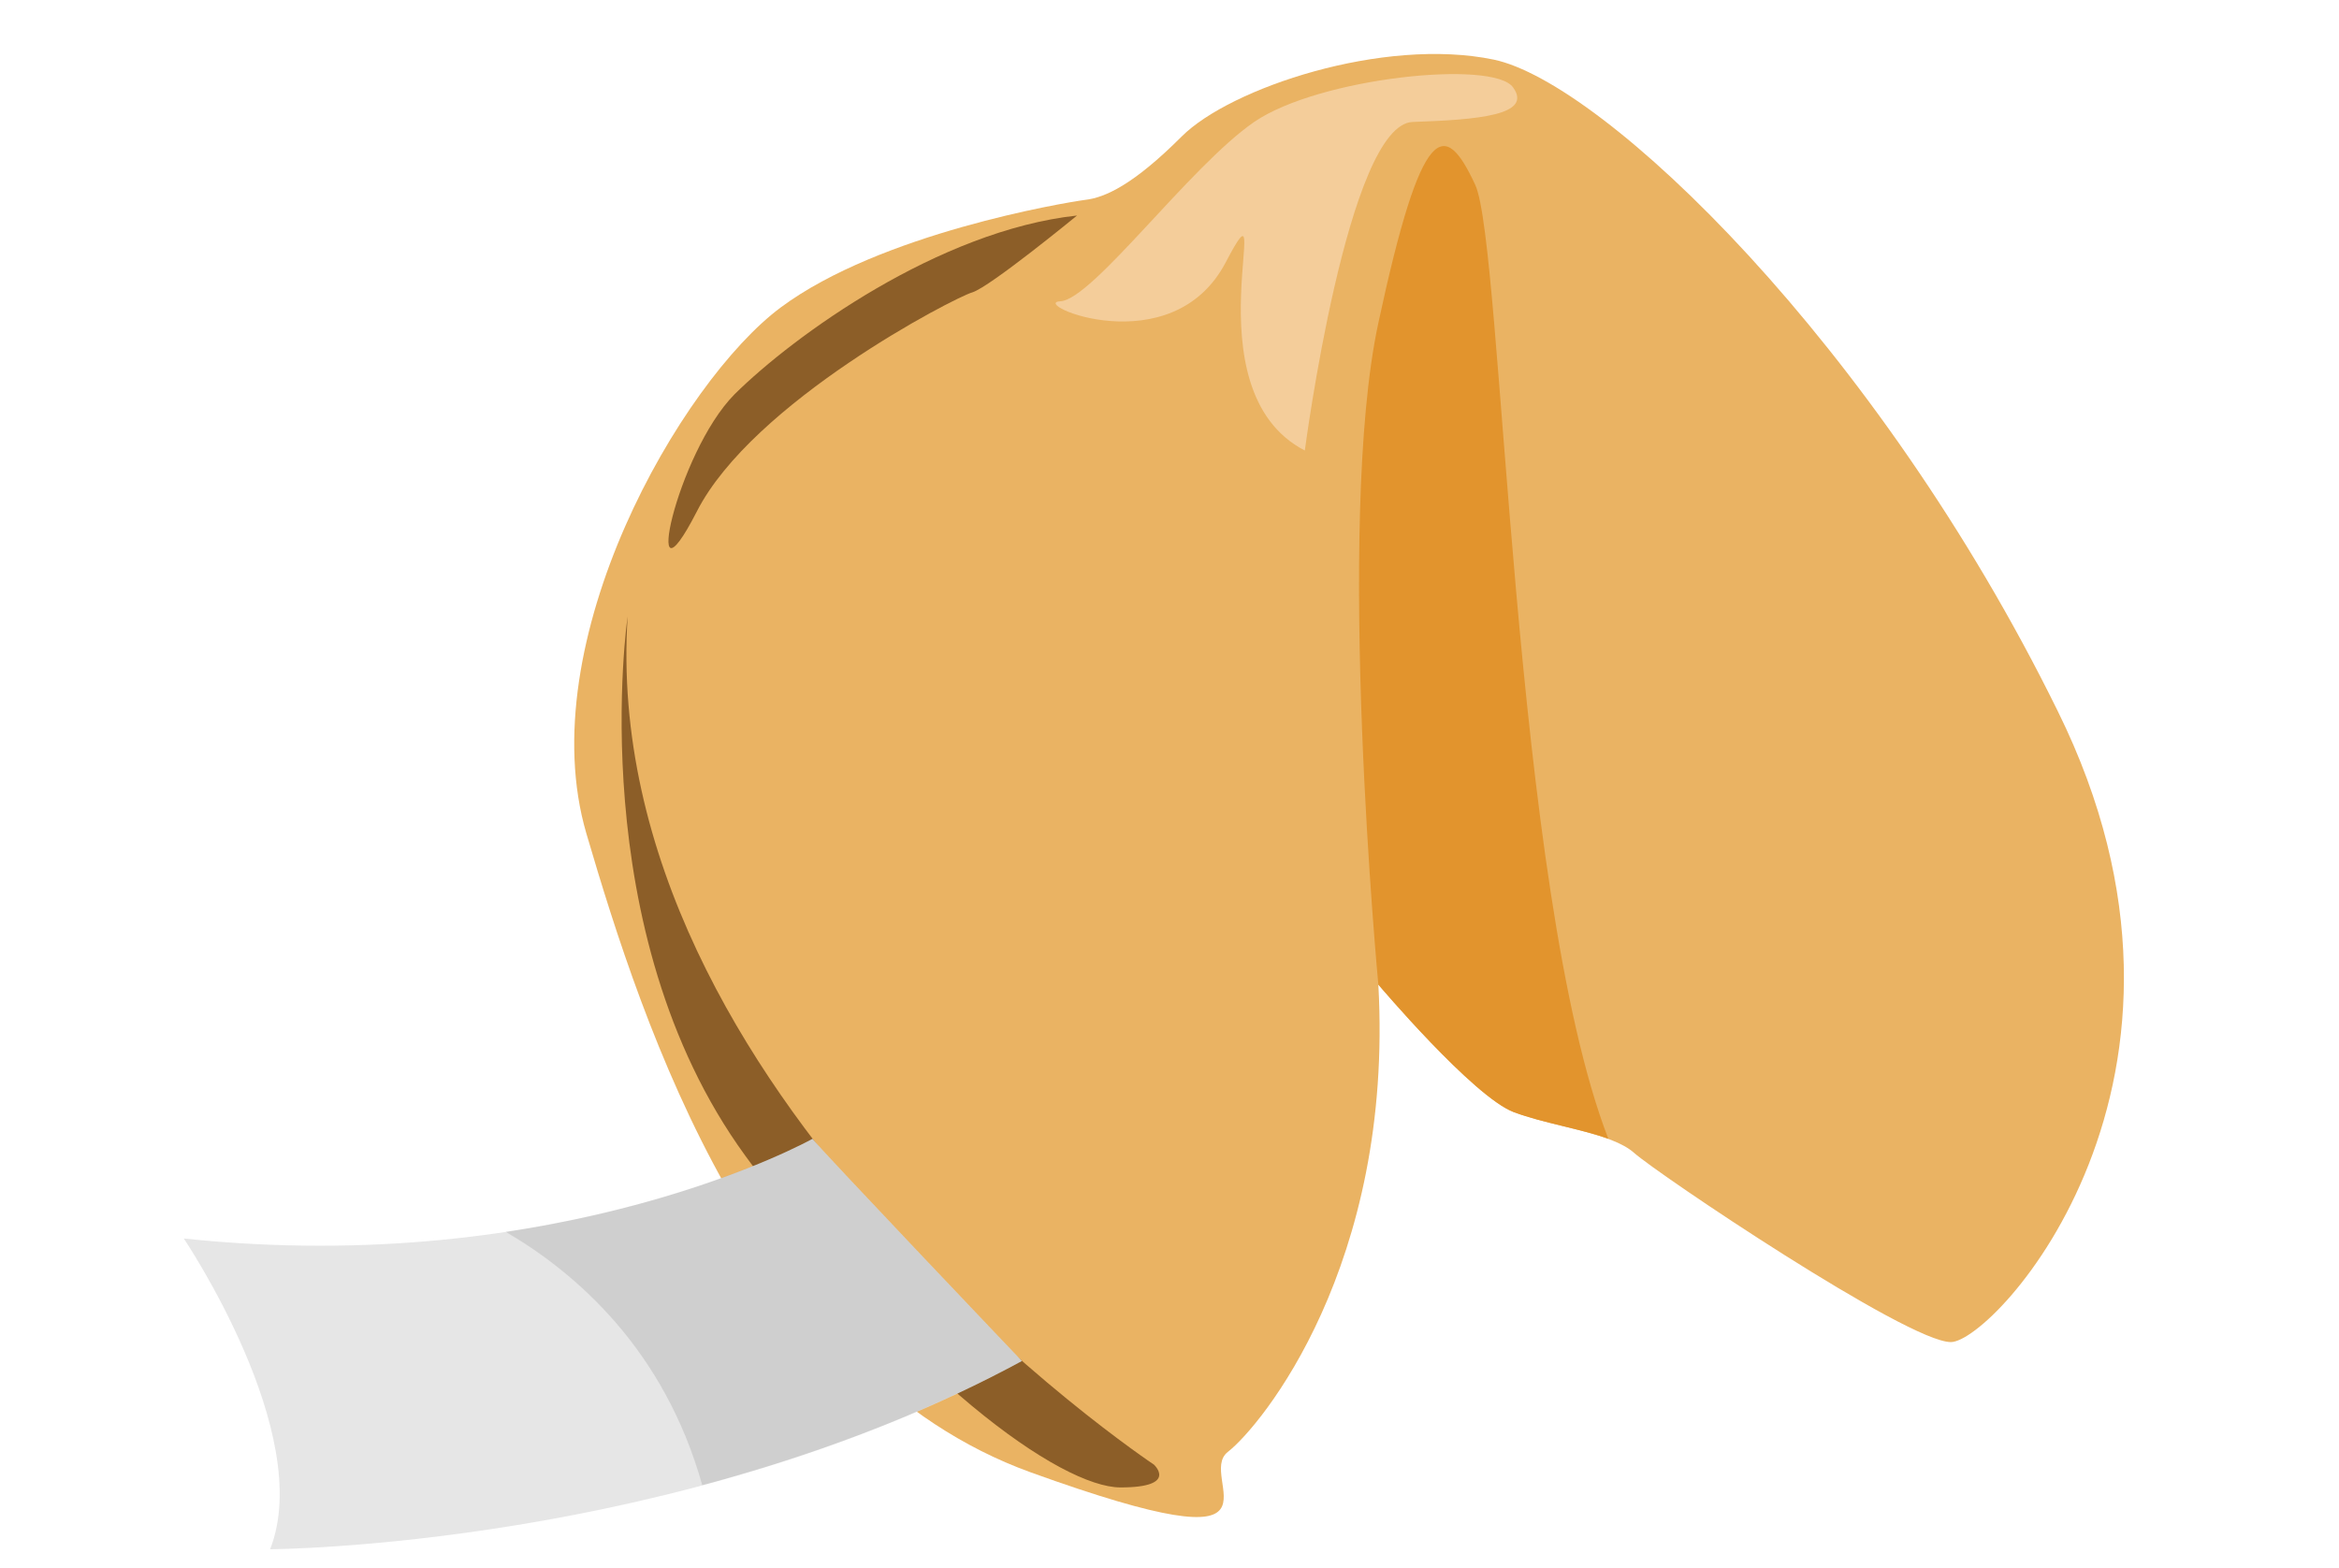
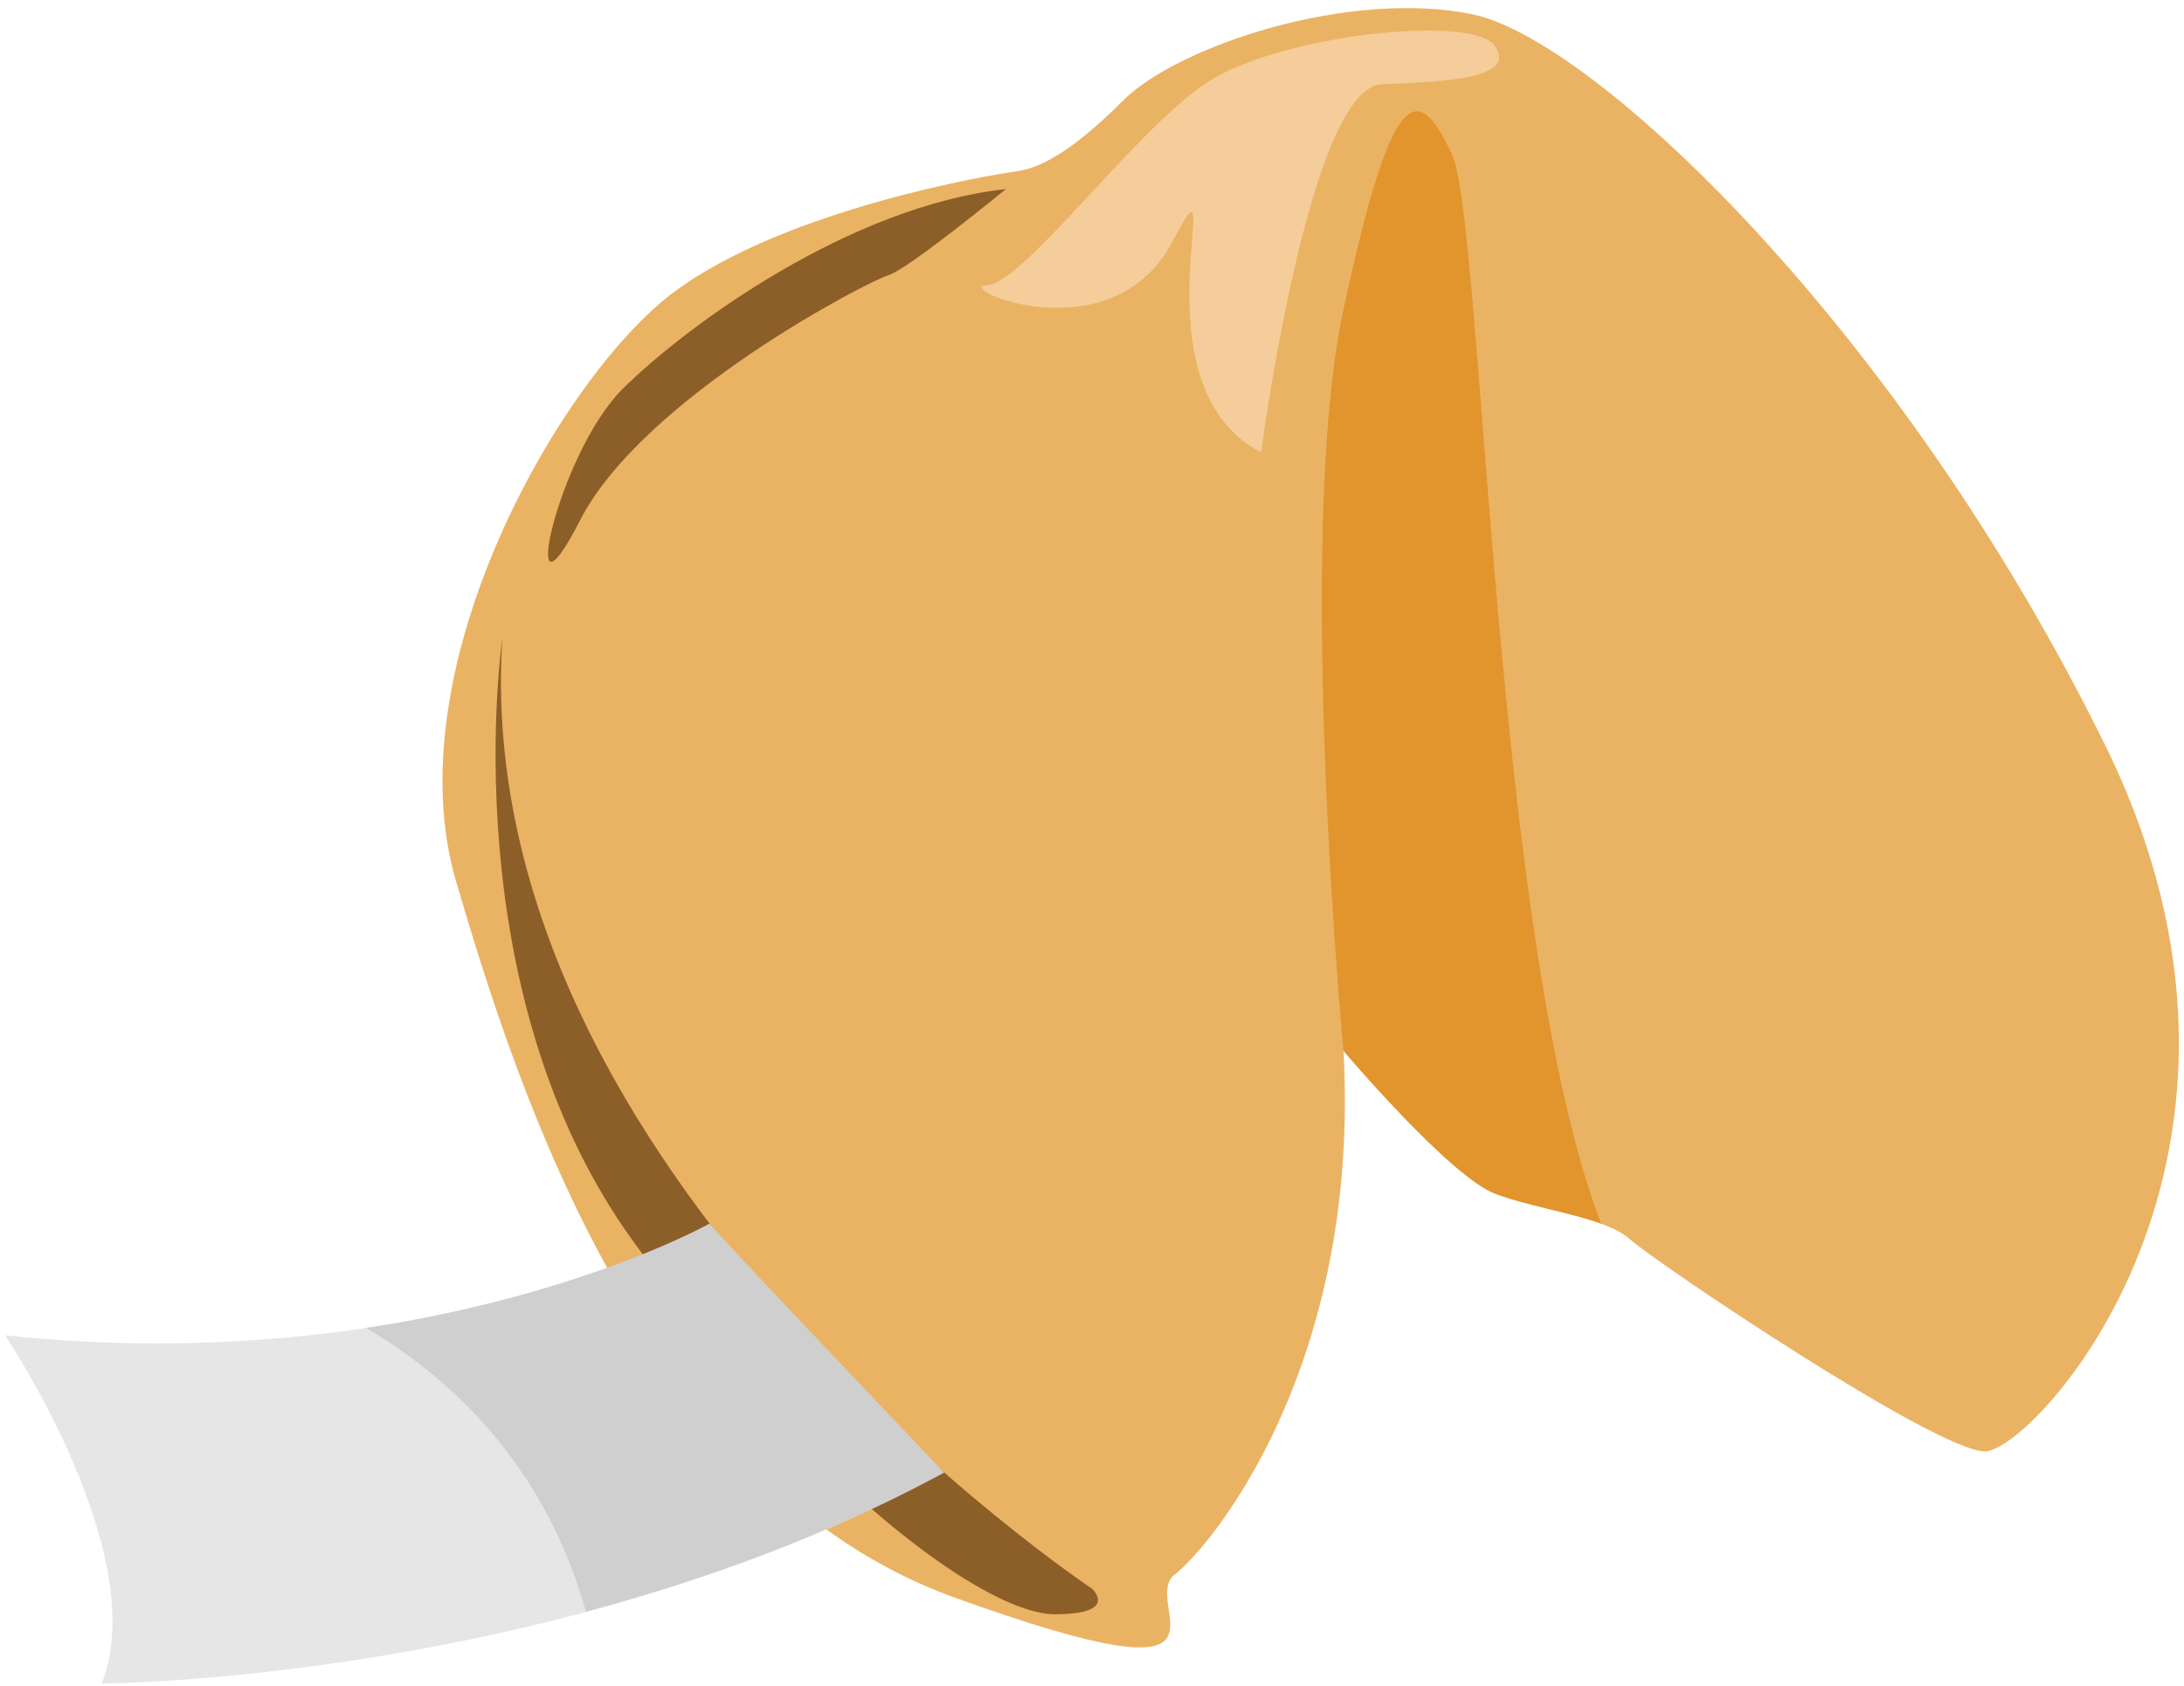
- <svg xmlns="http://www.w3.org/2000/svg" width="300" height="201" viewBox="0 0 300 201" fill="none">
-   <path d="M157.5 186.214C153.214 189.5 167.643 201.643 132.214 188.857C96.857 176.071 82.429 131.5 75.214 106.929C68 82.357 87.357 48.929 100.143 39.429C112.929 29.929 136.5 26 139.143 25.643C141.714 25.357 145.357 23.714 151.571 17.5C157.786 11.286 177.429 4.714 191.571 7.643C205.643 10.571 240.714 44 263.929 91.214C287.214 138.357 255.786 172.143 250.214 172.143C244.643 172.143 212.5 150.5 209.571 147.857C206.643 145.286 199.429 144.571 194.143 142.643C188.929 140.643 176.786 126.286 176.786 126.286C178.786 162.286 161.714 182.929 157.5 186.214Z" fill="#EAB363" />
-   <path d="M143.714 190.786C136.143 190.786 116.5 177.071 95.571 148.214C74.571 119.357 80.5 79.072 80.5 79.072C76.571 140.357 148 187.857 148 187.857C148 187.857 151.214 190.786 143.714 190.786Z" fill="#8C5E28" />
-   <path d="M194.143 142.643C188.929 140.643 176.786 126.286 176.786 126.286C176.786 126.286 171.214 67.286 176.786 41.429C182.357 15.5 185.286 15.214 189.214 23.714C192.786 31.357 193.929 114.143 206.286 146.071C202.786 144.786 197.929 144.071 194.143 142.643Z" fill="#E2942D" />
-   <path d="M138.143 27.643C138.143 27.643 127 36.786 124.714 37.5C122.429 38.143 96.5 51.572 89.357 65.643C82.143 79.714 86.714 58.143 94.214 50.572C101.786 43.072 120.429 29.572 138.143 27.643Z" fill="#8C5E28" />
-   <path d="M131.071 174.571C86.929 198.5 34.643 198.714 34.643 198.714C40.5 183.929 23.571 158.857 23.571 158.857C72.214 164 104.214 146.071 104.214 146.071C105.357 147.571 131.071 174.571 131.071 174.571Z" fill="#E6E6E6" />
-   <path opacity="0.1" d="M131.071 174.571C117.571 181.857 103.357 186.929 90.071 190.5C85.214 173.143 73.929 163.286 64.857 158C89.5 154.286 104.214 146.071 104.214 146.071C105.357 147.571 131.071 174.571 131.071 174.571Z" fill="black" />
-   <path d="M157.214 33.643C150.286 46.857 131.857 38.857 136 38.643C140.143 38.429 152.571 21.357 160.857 15.643C169.214 9.929 191.571 7.643 194.071 11.214C196.643 14.786 189.5 15.357 181.214 15.643C172.857 15.857 167.357 57.786 167.357 57.786C152.143 49.929 164.143 20.429 157.214 33.643Z" fill="#F4CD9A" />
+ <svg xmlns="http://www.w3.org/2000/svg" width="250" height="193" viewBox="0 0 250 193" fill="none">
+   <path d="M134.5 180.214C130.214 183.5 144.643 195.643 109.214 182.857C73.857 170.071 59.429 125.5 52.214 100.929C45 76.357 64.357 42.929 77.143 33.429C89.929 23.929 113.5 20 116.143 19.643C118.714 19.357 122.357 17.714 128.571 11.5C134.786 5.286 154.429 -1.286 168.571 1.643C182.643 4.571 217.714 38 240.929 85.214C264.214 132.357 232.786 166.143 227.214 166.143C221.643 166.143 189.5 144.5 186.571 141.857C183.643 139.286 176.429 138.571 171.143 136.643C165.929 134.643 153.786 120.286 153.786 120.286C155.786 156.286 138.714 176.929 134.5 180.214Z" fill="#EAB363" />
+   <path d="M120.714 184.786C113.143 184.786 93.5 171.071 72.571 142.214C51.571 113.357 57.5 73.072 57.5 73.072C53.571 134.357 125 181.857 125 181.857C125 181.857 128.214 184.786 120.714 184.786Z" fill="#8C5E28" />
+   <path d="M171.143 136.643C165.929 134.643 153.786 120.286 153.786 120.286C153.786 120.286 148.214 61.286 153.786 35.429C159.357 9.5 162.286 9.214 166.214 17.714C169.786 25.357 170.929 108.143 183.286 140.071C179.786 138.786 174.929 138.071 171.143 136.643Z" fill="#E2942D" />
+   <path d="M115.143 21.643C115.143 21.643 104 30.786 101.714 31.5C99.429 32.143 73.5 45.572 66.357 59.643C59.143 73.714 63.714 52.143 71.214 44.572C78.786 37.072 97.429 23.572 115.143 21.643Z" fill="#8C5E28" />
+   <path d="M108.071 168.571C63.929 192.5 11.643 192.714 11.643 192.714C17.5 177.929 0.571 152.857 0.571 152.857C49.214 158 81.214 140.071 81.214 140.071C82.357 141.571 108.071 168.571 108.071 168.571Z" fill="#E6E6E6" />
+   <path opacity="0.1" d="M108.071 168.571C94.571 175.857 80.357 180.929 67.071 184.5C62.214 167.143 50.929 157.286 41.857 152C66.5 148.286 81.214 140.071 81.214 140.071C82.357 141.571 108.071 168.571 108.071 168.571Z" fill="black" />
+   <path d="M134.214 27.643C127.286 40.857 108.857 32.857 113 32.643C117.143 32.429 129.571 15.357 137.857 9.643C146.214 3.929 168.571 1.643 171.071 5.214C173.643 8.786 166.5 9.357 158.214 9.643C149.857 9.857 144.357 51.786 144.357 51.786C129.143 43.929 141.143 14.429 134.214 27.643Z" fill="#F4CD9A" />
</svg>
